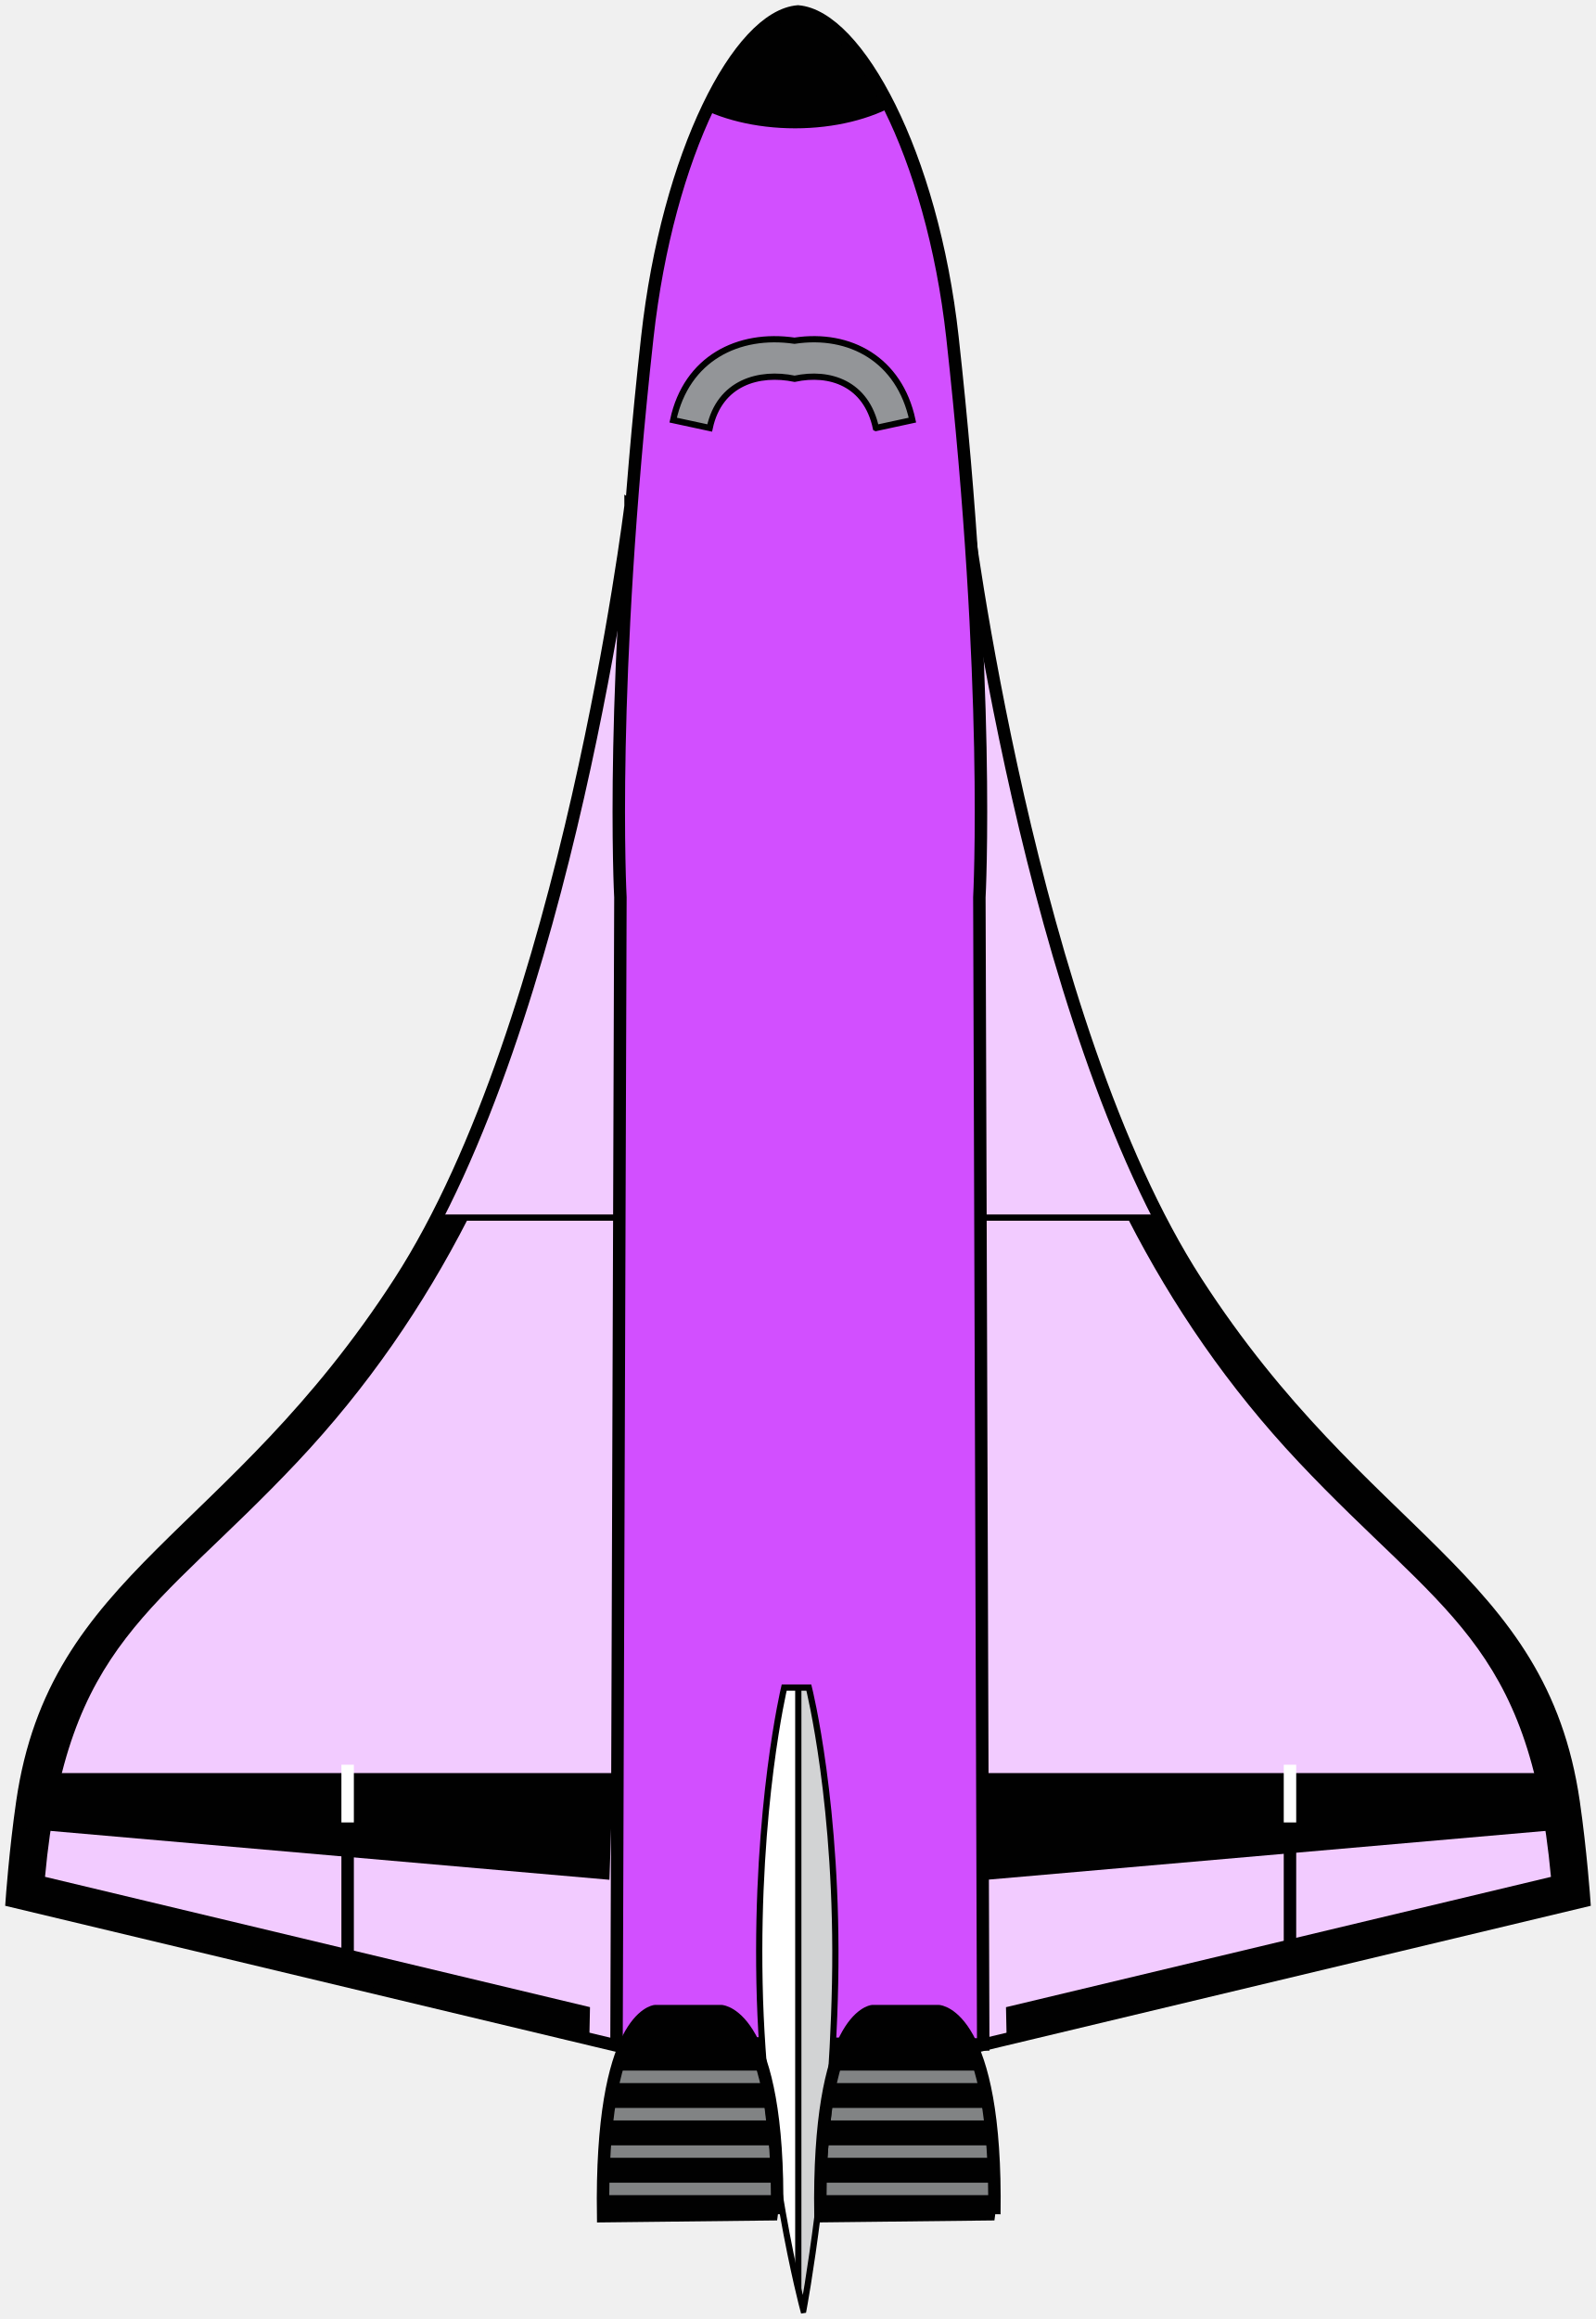
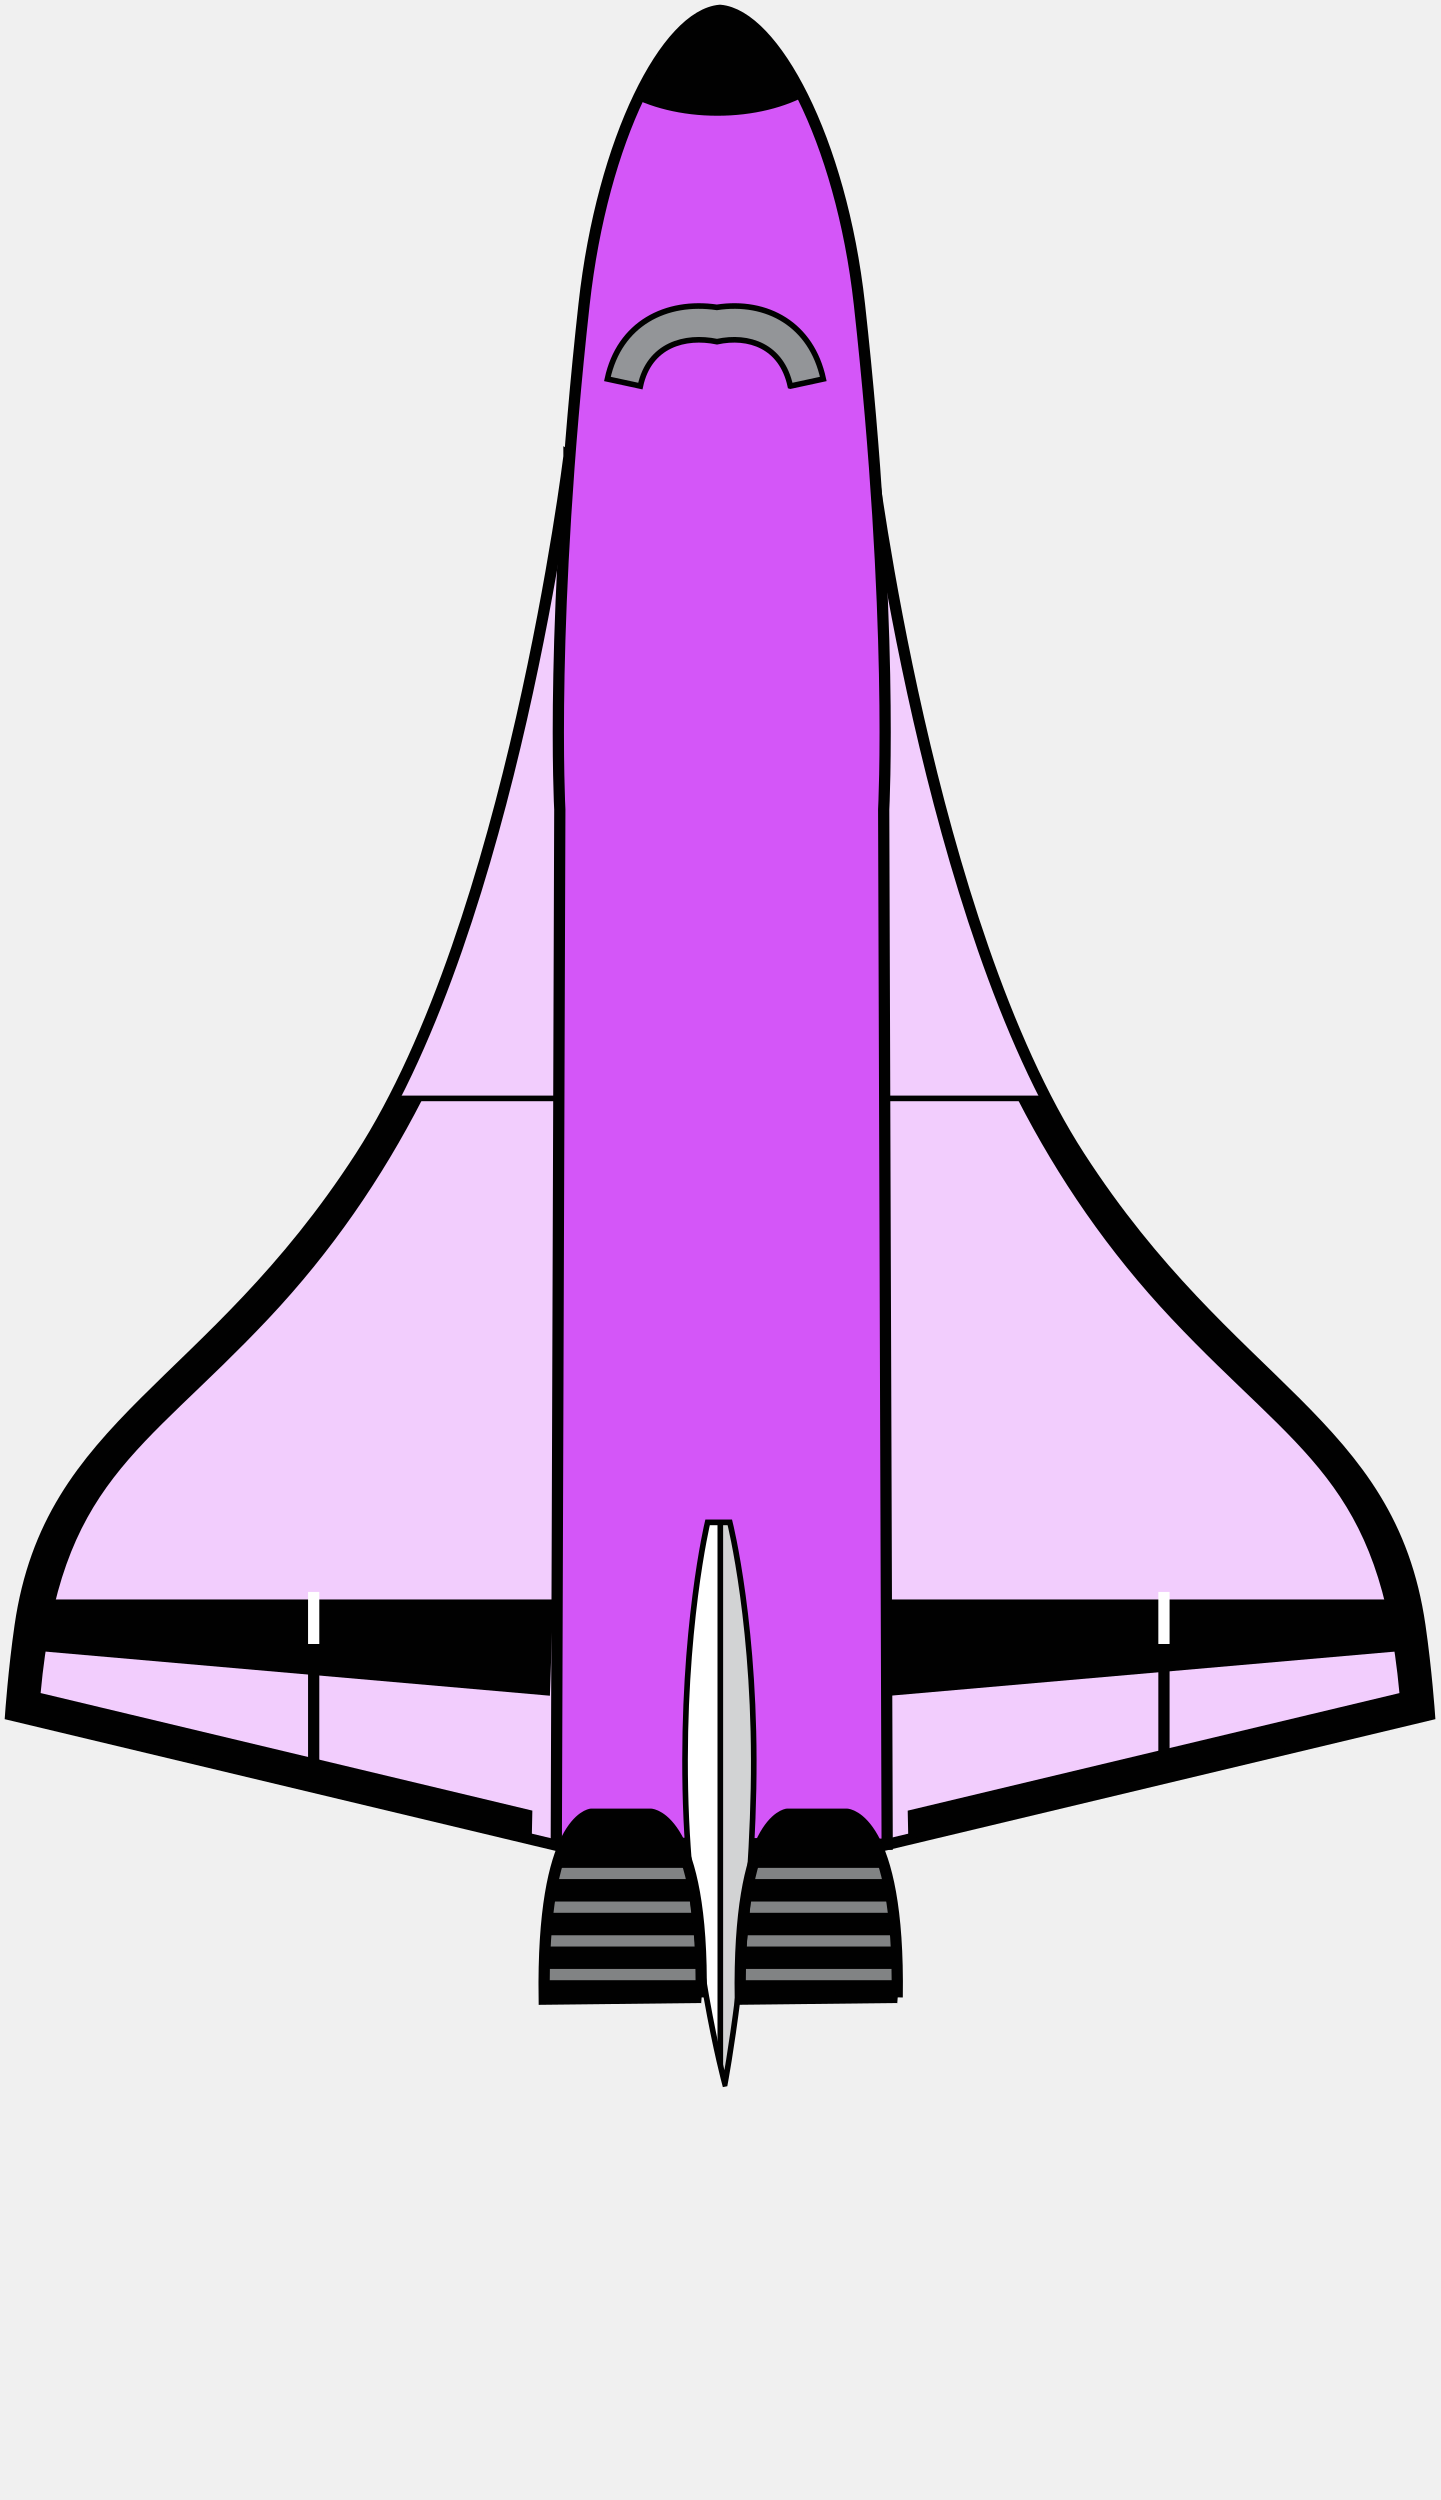
- <svg xmlns="http://www.w3.org/2000/svg" xmlns:xlink="http://www.w3.org/1999/xlink" id="Layer_1" xml:space="preserve" overflow="visible" viewBox="0 0 307.622 446.868" version="1.1" enable-background="new 0 0 311.226 677.024" width="307.622" height="446.868" style="overflow:visible">
+ <svg xmlns="http://www.w3.org/2000/svg" xmlns:xlink="http://www.w3.org/1999/xlink" id="Layer_1" xml:space="preserve" overflow="visible" viewBox="0 0 307.622 534.038" version="1.1" enable-background="new 0 0 311.226 677.024" width="307.622" height="534.038" style="overflow:visible">
  <defs id="defs553">
    <clipPath id="XMLID_199_-5">
      <use height="100%" width="100%" y="0" x="0" id="use510-1" xlink:href="#XMLID_177_-3" />
    </clipPath>
  </defs>
  <g id="g3" transform="translate(-1.801355,-192.1282)">
    <g id="g117">
      <g id="XMLID_53_">
        <path style="fill:#ffffff" id="path120" d="m 187.88,289.65 c 0,0 12.229,99.575 44.513,149.52 32.286,49.947 66.371,56.477 72.719,100.22 1.361,9.361 2.042,19.049 2.042,19.049 l -117.23,28.029 -8.332,-292.74 6.29,-4.08" />
      </g>
    </g>
-     <g id="g176" style="fill:#f2cbff;fill-opacity:1">
-       <g id="g178" style="fill:#f2cbff;fill-opacity:1">
-         <path stroke-miterlimit="3.864" d="m 187.88,289.65 c 0,0 12.229,99.575 44.513,149.52 32.286,49.947 66.371,56.477 72.719,100.22 1.361,9.361 2.042,19.049 2.042,19.049 l -117.23,28.029 -8.332,-292.74 6.29,-4.08 z" id="path180" style="fill:#f2cbff;stroke:#010101;stroke-width:2.401;stroke-miterlimit:3.864;fill-opacity:1" />
+     <g id="g176" style="fill:#f2cdfd;fill-opacity:1">
+       <g id="g178" style="fill:#f2cdfd;fill-opacity:1">
+         <path stroke-miterlimit="3.864" d="m 187.88,289.65 c 0,0 12.229,99.575 44.513,149.52 32.286,49.947 66.371,56.477 72.719,100.22 1.361,9.361 2.042,19.049 2.042,19.049 l -117.23,28.029 -8.332,-292.74 6.29,-4.08 z" id="path180" style="fill:#f2cdfd;fill-opacity:1;stroke:#010101;stroke-width:2.401;stroke-miterlimit:3.864" />
      </g>
    </g>
    <g id="g122">
      <g id="g124">
        <g id="g126">
          <defs id="defs128">
            <path d="m 187.88,289.65 c 0,0 12.229,99.575 44.513,149.52 32.286,49.947 66.371,56.477 72.719,100.22 1.361,9.361 2.042,19.049 2.042,19.049 l -117.23,28.029 -8.332,-292.74 6.29,-4.08" id="XMLID_149_" />
          </defs>
          <clipPath id="XMLID_185_">
            <use height="100%" width="100%" y="0" x="0" id="use132" xlink:href="#XMLID_149_" />
          </clipPath>
          <g id="g134" clip-path="url(#XMLID_185_)">
            <g id="g136">
              <path style="fill:#010101" id="path138" d="m 196.03,594.8 115.19,-19.201 0,-60.311 -72.037,-88.211 -19.92,0 c 8.555,16.664 19.27,32.371 32.844,46.783 27.422,29.113 44.479,34.73 48.635,79.939 l -105.04,25.111 0.33,15.89" />
            </g>
          </g>
        </g>
      </g>
    </g>
    <g id="g140">
      <g id="g142">
        <g id="g144">
          <defs id="defs146">
            <path d="m 187.88,289.65 c 0,0 12.229,99.575 44.513,149.52 32.286,49.947 66.371,56.477 72.719,100.22 1.361,9.361 2.042,19.049 2.042,19.049 l -117.23,28.029 -8.332,-292.74 6.29,-4.08" id="XMLID_151_" />
          </defs>
          <clipPath id="XMLID_186_">
            <use height="100%" width="100%" y="0" x="0" id="use150" xlink:href="#XMLID_151_" />
          </clipPath>
          <g id="g152" clip-path="url(#XMLID_186_)">
            <g id="g154">
              <polyline style="fill:#010101" id="polyline156" points="191.28 533.8 310.55 533.8 310.55 543.99 191.96 554.36 191.28 533.8" />
            </g>
          </g>
        </g>
      </g>
    </g>
    <g id="g158">
      <g id="g160">
        <g id="g162">
          <defs id="defs164">
            <path d="m 187.88,289.65 c 0,0 12.229,99.575 44.513,149.52 32.286,49.947 66.371,56.477 72.719,100.22 1.361,9.361 2.042,19.049 2.042,19.049 l -117.23,28.029 -8.332,-292.74 6.29,-4.08" id="XMLID_153_" />
          </defs>
          <clipPath id="XMLID_187_">
            <use height="100%" width="100%" y="0" x="0" id="use168" xlink:href="#XMLID_153_" />
          </clipPath>
          <g id="g170" clip-path="url(#XMLID_187_)">
            <g id="g172">
              <line style="fill:none;stroke:#010101;stroke-width:1.201;stroke-miterlimit:3.864" id="line174" y1="426.76" stroke-miterlimit="3.864" x2="181.58" x1="233.07" y2="426.76" />
            </g>
          </g>
        </g>
      </g>
    </g>
    <g id="g188">
      <g id="g190" />
    </g>
    <g id="g4727">
      <g id="g194">
        <g id="g196">
          <line id="line198" y1="570.17" stroke-miterlimit="3.864" x2="250.44" x1="250.44" y2="539.38" style="fill:none;stroke:#010101;stroke-width:2.401;stroke-miterlimit:3.864" />
        </g>
      </g>
      <g id="g200">
        <g id="g202">
          <line id="line204" y1="543.31" stroke-miterlimit="3.864" x2="250.44" x1="250.44" y2="532.19" style="fill:none;stroke:#ffffff;stroke-width:2.401;stroke-miterlimit:3.864" />
        </g>
      </g>
    </g>
    <g id="g306">
      <g id="XMLID_59_">
        <path style="fill:#ffffff" id="path309" d="m 123.34,289.65 c 0,0 -12.225,99.575 -44.511,149.52 -32.286,49.947 -66.368,56.477 -72.72,100.22 -1.361,9.361 -2.039,19.049 -2.039,19.049 l 117.23,28.029 8.33,-292.74 -6.29,-4.08" />
      </g>
    </g>
-     <g id="g365" style="fill:#f2cbff;fill-opacity:1">
-       <g id="g367" style="fill:#f2cbff;fill-opacity:1">
-         <path stroke-miterlimit="3.864" d="m 123.34,289.65 c 0,0 -12.225,99.575 -44.511,149.52 -32.286,49.947 -66.368,56.477 -72.72,100.22 -1.361,9.361 -2.039,19.049 -2.039,19.049 l 117.23,28.029 8.33,-292.74 -6.29,-4.08 z" id="path369" style="fill:#f2cbff;stroke:#010101;stroke-width:2.401;stroke-miterlimit:3.864;fill-opacity:1" />
+     <g id="g365" style="fill:#f2cdfd;fill-opacity:1">
+       <g id="g367" style="fill:#f2cdfd;fill-opacity:1">
+         <path stroke-miterlimit="3.864" d="m 123.34,289.65 c 0,0 -12.225,99.575 -44.511,149.52 -32.286,49.947 -66.368,56.477 -72.72,100.22 -1.361,9.361 -2.039,19.049 -2.039,19.049 l 117.23,28.029 8.33,-292.74 -6.29,-4.08 z" id="path369" style="fill:#f2cdfd;fill-opacity:1;stroke:#010101;stroke-width:2.401;stroke-miterlimit:3.864" />
      </g>
    </g>
    <g id="g311">
      <g id="g313">
        <g id="g315">
          <defs id="defs317">
            <path d="m 123.34,289.65 c 0,0 -12.225,99.575 -44.511,149.52 -32.286,49.947 -66.368,56.477 -72.72,100.22 -1.361,9.361 -2.039,19.049 -2.039,19.049 l 117.23,28.029 8.33,-292.74 -6.29,-4.08" id="XMLID_163_" />
          </defs>
          <clipPath id="XMLID_192_">
            <use height="100%" width="100%" y="0" x="0" id="use321" xlink:href="#XMLID_163_" />
          </clipPath>
          <g id="g323" clip-path="url(#XMLID_192_)">
            <g id="g325">
              <path style="fill:#010101" id="path327" d="M 115.19,594.8 0,575.59 l 0,-60.311 72.042,-88.211 19.913,0 c -8.549,16.664 -19.266,32.371 -32.845,46.783 -27.416,29.113 -44.468,34.73 -48.63,79.939 l 105.04,25.111 -0.33,15.9" />
            </g>
          </g>
        </g>
      </g>
    </g>
    <g id="g329">
      <g id="g331">
        <g id="g333">
          <defs id="defs335">
            <path d="m 123.34,289.65 c 0,0 -12.225,99.575 -44.511,149.52 -32.286,49.947 -66.368,56.477 -72.72,100.22 -1.361,9.361 -2.039,19.049 -2.039,19.049 l 117.23,28.029 8.33,-292.74 -6.29,-4.08" id="XMLID_165_" />
          </defs>
          <clipPath id="XMLID_193_">
            <use height="100%" width="100%" y="0" x="0" id="use339" xlink:href="#XMLID_165_" />
          </clipPath>
          <g id="g341" clip-path="url(#XMLID_193_)">
            <g id="g343">
              <polyline style="fill:#010101" id="polyline345" points="119.95 533.8 0.678 533.8 0.678 543.99 119.27 554.36 119.95 533.8" />
            </g>
          </g>
        </g>
      </g>
    </g>
    <g id="g347">
      <g id="g349">
        <g id="g351">
          <defs id="defs353">
            <path d="m 123.34,289.65 c 0,0 -12.225,99.575 -44.511,149.52 -32.286,49.947 -66.368,56.477 -72.72,100.22 -1.361,9.361 -2.039,19.049 -2.039,19.049 l 117.23,28.029 8.33,-292.74 -6.29,-4.08" id="XMLID_167_" />
          </defs>
          <clipPath id="XMLID_194_">
            <use height="100%" width="100%" y="0" x="0" id="use357" xlink:href="#XMLID_167_" />
          </clipPath>
          <g id="g359" clip-path="url(#XMLID_194_)">
            <g id="g361">
              <line style="fill:none;stroke:#010101;stroke-width:1.201;stroke-miterlimit:3.864" id="line363" y1="426.76" stroke-miterlimit="3.864" x2="129.63" x1="78.154" y2="426.76" />
            </g>
          </g>
        </g>
      </g>
    </g>
-     <g id="g385" style="fill:#d24fff;fill-opacity:1">
-       <g id="XMLID_61_" style="fill:#d24fff;fill-opacity:1">
-         <path style="fill:#d24fff;fill-opacity:1" id="path388" d="m 120.63,585.78 70.684,0.309 -0.744,-221.04 c 0,0 2.228,-40.964 -5.187,-107.94 -3.918,-35.384 -18.368,-61.818 -29.774,-62.776 -11.409,0.958 -25.12,27.392 -29.038,62.776 -7.41,66.978 -5.187,107.94 -5.187,107.94 l -0.75,220.73" />
+     <g id="g385" style="fill:#d456f8;fill-opacity:1">
+       <g id="XMLID_61_" style="fill:#d456f8;fill-opacity:1">
+         <path style="fill:#d456f8;fill-opacity:1" id="path388" d="m 120.63,585.78 70.684,0.309 -0.744,-221.04 c 0,0 2.228,-40.964 -5.187,-107.94 -3.918,-35.384 -18.368,-61.818 -29.774,-62.776 -11.409,0.958 -25.12,27.392 -29.038,62.776 -7.41,66.978 -5.187,107.94 -5.187,107.94 l -0.75,220.73" />
      </g>
    </g>
    <g id="g390">
      <g id="g392">
        <g id="g394">
          <defs id="defs396">
            <path d="m 120.63,585.78 70.684,0.309 -0.744,-221.04 c 0,0 2.228,-40.964 -5.187,-107.94 -3.918,-35.384 -18.368,-61.818 -29.774,-62.776 -11.409,0.958 -25.12,27.392 -29.038,62.776 -7.41,66.978 -5.187,107.94 -5.187,107.94 l -0.75,220.73" id="XMLID_169_" />
          </defs>
          <clipPath id="XMLID_195_">
            <use height="100%" width="100%" y="0" x="0" id="use400" xlink:href="#XMLID_169_" />
          </clipPath>
          <g id="g402" clip-path="url(#XMLID_195_)">
            <g id="g404">
              <path style="fill:#010101" id="path406" d="m 127.6,200.45 c 0,-8.729 12.286,-15.803 27.438,-15.803 15.158,0 27.443,7.074 27.443,15.803 0,8.73 -12.285,15.805 -27.443,15.805 -15.15,-0.01 -27.44,-7.08 -27.44,-15.81 z" />
            </g>
          </g>
        </g>
      </g>
    </g>
    <g id="g408">
      <g id="g410">
        <g id="g412">
          <defs id="defs414">
            <path d="m 120.63,585.78 70.684,0.309 -0.744,-221.04 c 0,0 2.228,-40.964 -5.187,-107.94 -3.918,-35.384 -18.368,-61.818 -29.774,-62.776 -11.409,0.958 -25.12,27.392 -29.038,62.776 -7.41,66.978 -5.187,107.94 -5.187,107.94 l -0.75,220.73" id="XMLID_171_" />
          </defs>
          <clipPath id="XMLID_196_">
            <use height="100%" width="100%" y="0" x="0" id="use418" xlink:href="#XMLID_171_" />
          </clipPath>
          <g id="g420" clip-path="url(#XMLID_196_)">
            <g id="g422">
              <path style="fill:none;stroke:#010101;stroke-width:1.201;stroke-miterlimit:3.864" id="path424" d="m 127.6,200.45 c 0,-8.729 12.286,-15.803 27.438,-15.803 15.158,0 27.443,7.074 27.443,15.803 0,8.73 -12.285,15.805 -27.443,15.805 -15.15,-0.01 -27.44,-7.08 -27.44,-15.81 z" stroke-miterlimit="3.864" />
            </g>
          </g>
        </g>
      </g>
    </g>
    <g id="g426">
      <g id="g428">
        <path stroke-miterlimit="3.864" d="m 120.63,585.78 70.684,0.309 -0.744,-221.04 c 0,0 2.228,-40.964 -5.187,-107.94 -3.918,-35.384 -18.368,-61.818 -29.774,-62.776 -11.409,0.958 -25.12,27.392 -29.038,62.776 -7.41,66.978 -5.187,107.94 -5.187,107.94 l -0.75,220.73 z" id="path430" style="fill:none;stroke:#010101;stroke-width:2.401;stroke-miterlimit:3.864" />
      </g>
    </g>
    <g id="g432">
      <g id="g434">
        <path d="m 170.63,274.6 c -1.85,-8.596 -8.885,-10.942 -15.665,-9.483 -6.836,-1.411 -14.483,0.678 -16.376,9.483 l -7.039,-1.517 c 2.557,-11.884 12.556,-16.885 23.387,-15.299 10.746,-1.626 20.231,3.674 22.731,15.299 l -7.03,1.52 z" id="path436" style="fill:#939598" />
      </g>
    </g>
    <g id="g438">
      <g id="g440">
        <path stroke-miterlimit="3.864" d="m 170.63,274.6 c -1.85,-8.596 -8.885,-10.942 -15.665,-9.483 -6.836,-1.411 -14.483,0.678 -16.376,9.483 l -7.039,-1.517 c 2.557,-11.884 12.556,-16.885 23.387,-15.299 10.746,-1.626 20.231,3.674 22.731,15.299 l -7.03,1.52 z" id="path442" style="fill:none;stroke:#010101;stroke-width:1.201;stroke-miterlimit:3.864" />
      </g>
    </g>
    <g id="g444" transform="translate(-2,0)">
      <g id="g446">
        <g id="XMLID_63_">
          <path d="m 158.65,637.27 c 0,0 5.436,-28.889 6.113,-63.029 0.678,-34.145 -5.061,-56.914 -5.061,-56.914 l -4.751,0 c 0,0 -5.435,22.77 -4.755,56.914 0.67,34.14 8.45,63.03 8.45,63.03" id="path449" style="fill:#ffffff" />
        </g>
      </g>
      <g id="g451">
        <g id="g453">
          <g id="g455">
            <defs id="defs457">
              <path id="XMLID_173_" d="m 158.65,637.27 c 0,0 5.436,-28.889 6.113,-63.029 0.678,-34.145 -5.061,-56.914 -5.061,-56.914 l -4.751,0 c 0,0 -5.435,22.77 -4.755,56.914 0.67,34.14 8.45,63.03 8.45,63.03" />
            </defs>
            <clipPath id="XMLID_197_">
              <use xlink:href="#XMLID_173_" id="use461" x="0" y="0" width="100%" height="100%" />
            </clipPath>
            <g clip-path="url(#XMLID_197_)" id="g463">
              <g id="g465">
-                 <polygon points="157.67,644.74 157.67,508.31 167.36,508.31 167.36,645.42 " id="polygon467" style="fill:#d2d3d4" />
+                 <polygon points="167.36,645.42 157.67,644.74 157.67,508.31 167.36,508.31 " id="polygon467" style="fill:#d2d3d4" />
              </g>
            </g>
          </g>
        </g>
      </g>
      <g id="g469">
        <g id="g471">
          <g id="g473">
            <defs id="defs475">
              <path id="XMLID_175_" d="m 158.65,637.27 c 0,0 5.436,-28.889 6.113,-63.029 0.678,-34.145 -5.061,-56.914 -5.061,-56.914 l -4.751,0 c 0,0 -5.435,22.77 -4.755,56.914 0.67,34.14 8.45,63.03 8.45,63.03" />
            </defs>
            <clipPath id="XMLID_198_">
              <use xlink:href="#XMLID_175_" id="use479" x="0" y="0" width="100%" height="100%" />
            </clipPath>
            <g clip-path="url(#XMLID_198_)" id="g481">
              <g id="g483">
-                 <polygon stroke-miterlimit="3.864" points="157.67,644.74 157.67,508.31 167.36,508.31 167.36,645.42 " id="polygon485" style="fill:none;stroke:#010101;stroke-width:1.201;stroke-miterlimit:3.864" />
+                 <polygon stroke-miterlimit="3.864" points="167.36,645.42 157.67,644.74 157.67,508.31 167.36,508.31 " id="polygon485" style="fill:none;stroke:#010101;stroke-width:1.201;stroke-miterlimit:3.864" />
              </g>
            </g>
          </g>
        </g>
      </g>
    </g>
    <g transform="translate(39.88529,0)" id="g4768-1">
      <g id="g493-1">
        <g id="g495-6">
          <g id="XMLID_65_-3">
            <path style="fill:#010101" id="path498-9" d="m 153.57,618.8 c 0.581,-38.465 -10.727,-39.127 -10.727,-39.127 l -12.767,0 c 0,0 -10.598,1.041 -10.021,39.508 l 33.52,-0.38" />
          </g>
        </g>
        <g id="g500-5">
          <g id="g502-7">
            <g id="g504-5">
              <defs id="defs506-3">
                <path d="m 153.57,618.8 c 0.581,-38.465 -10.727,-39.127 -10.727,-39.127 l -12.767,0 c 0,0 -10.598,1.041 -10.021,39.508 l 33.52,-0.38" id="XMLID_177_-3" />
              </defs>
              <clipPath id="clipPath4807">
                <use height="100%" width="100%" y="0" x="0" id="use4809" xlink:href="#XMLID_177_-3" />
              </clipPath>
              <g id="g512-1" clip-path="url(#XMLID_199_-5)">
                <g id="g514-5">
                  <path style="fill:none;stroke:#818384;stroke-width:2.401;stroke-miterlimit:3.864" id="path516-0" d="m 113.84,592.33 41.794,0 m -41.79,7.2 41.794,0 m -41.79,7.2 41.794,0 m -41.79,7.2 41.794,0" stroke-miterlimit="3.864" />
                </g>
              </g>
            </g>
          </g>
        </g>
      </g>
      <g id="g518-7">
        <g id="g520-5">
          <path style="fill:none;stroke:#010101;stroke-width:2.401;stroke-miterlimit:3.864" id="path522-5" d="m 153.57,618.8 c 0.581,-38.465 -10.727,-39.127 -10.727,-39.127 l -12.767,0 c 0,0 -10.598,1.041 -10.021,39.508 l 33.52,-0.38 z" stroke-miterlimit="3.864" />
        </g>
      </g>
    </g>
    <g id="g4768" transform="translate(-2,0)">
      <g id="g493">
        <g id="g495">
          <g id="XMLID_65_">
            <path id="path498" d="m 153.57,618.8 c 0.581,-38.465 -10.727,-39.127 -10.727,-39.127 l -12.767,0 c 0,0 -10.598,1.041 -10.021,39.508 l 33.52,-0.38" style="fill:#010101" />
          </g>
        </g>
        <g id="g500">
          <g id="g502">
            <g id="g504">
              <defs id="defs506">
                <path d="m 153.57,618.8 c 0.581,-38.465 -10.727,-39.127 -10.727,-39.127 l -12.767,0 c 0,0 -10.598,1.041 -10.021,39.508 l 33.52,-0.38" id="XMLID_177_" />
              </defs>
              <clipPath id="XMLID_199_">
                <use id="use510" xlink:href="#XMLID_177_" x="0" y="0" width="100%" height="100%" />
              </clipPath>
              <g id="g512" clip-path="url(#XMLID_199_)">
                <g id="g514">
                  <path id="path516" d="m 113.84,592.33 41.794,0 m -41.79,7.2 41.794,0 m -41.79,7.2 41.794,0 m -41.79,7.2 41.794,0" stroke-miterlimit="3.864" style="fill:none;stroke:#818384;stroke-width:2.401;stroke-miterlimit:3.864" />
                </g>
              </g>
            </g>
          </g>
        </g>
      </g>
      <g id="g518">
        <g id="g520">
          <path id="path522" d="m 153.57,618.8 c 0.581,-38.465 -10.727,-39.127 -10.727,-39.127 l -12.767,0 c 0,0 -10.598,1.041 -10.021,39.508 l 33.52,-0.38 z" stroke-miterlimit="3.864" style="fill:none;stroke:#010101;stroke-width:2.401;stroke-miterlimit:3.864" />
        </g>
      </g>
    </g>
    <g transform="translate(-181.6327,0)" id="g4727-6">
      <g id="g194-4">
        <g id="g196-4">
          <line style="fill:none;stroke:#010101;stroke-width:2.401;stroke-miterlimit:3.864" id="line198-1" y1="570.17" stroke-miterlimit="3.864" x2="250.44" x1="250.44" y2="539.38" />
        </g>
      </g>
      <g id="g200-7">
        <g id="g202-5">
          <line style="fill:none;stroke:#ffffff;stroke-width:2.401;stroke-miterlimit:3.864" id="line204-5" y1="543.31" stroke-miterlimit="3.864" x2="250.44" x1="250.44" y2="532.19" />
        </g>
      </g>
    </g>
    <g id="g487" transform="translate(-2,0)">
      <g id="g489">
        <path stroke-miterlimit="3.864" d="m 158.65,637.27 c 0,0 5.436,-28.889 6.113,-63.029 0.678,-34.145 -5.061,-56.914 -5.061,-56.914 l -4.751,0 c 0,0 -5.435,22.77 -4.755,56.914 0.67,34.14 8.45,63.03 8.45,63.03 z" id="path491" style="fill:none;stroke:#010101;stroke-width:1.201;stroke-miterlimit:3.864" />
      </g>
    </g>
  </g>
</svg>
